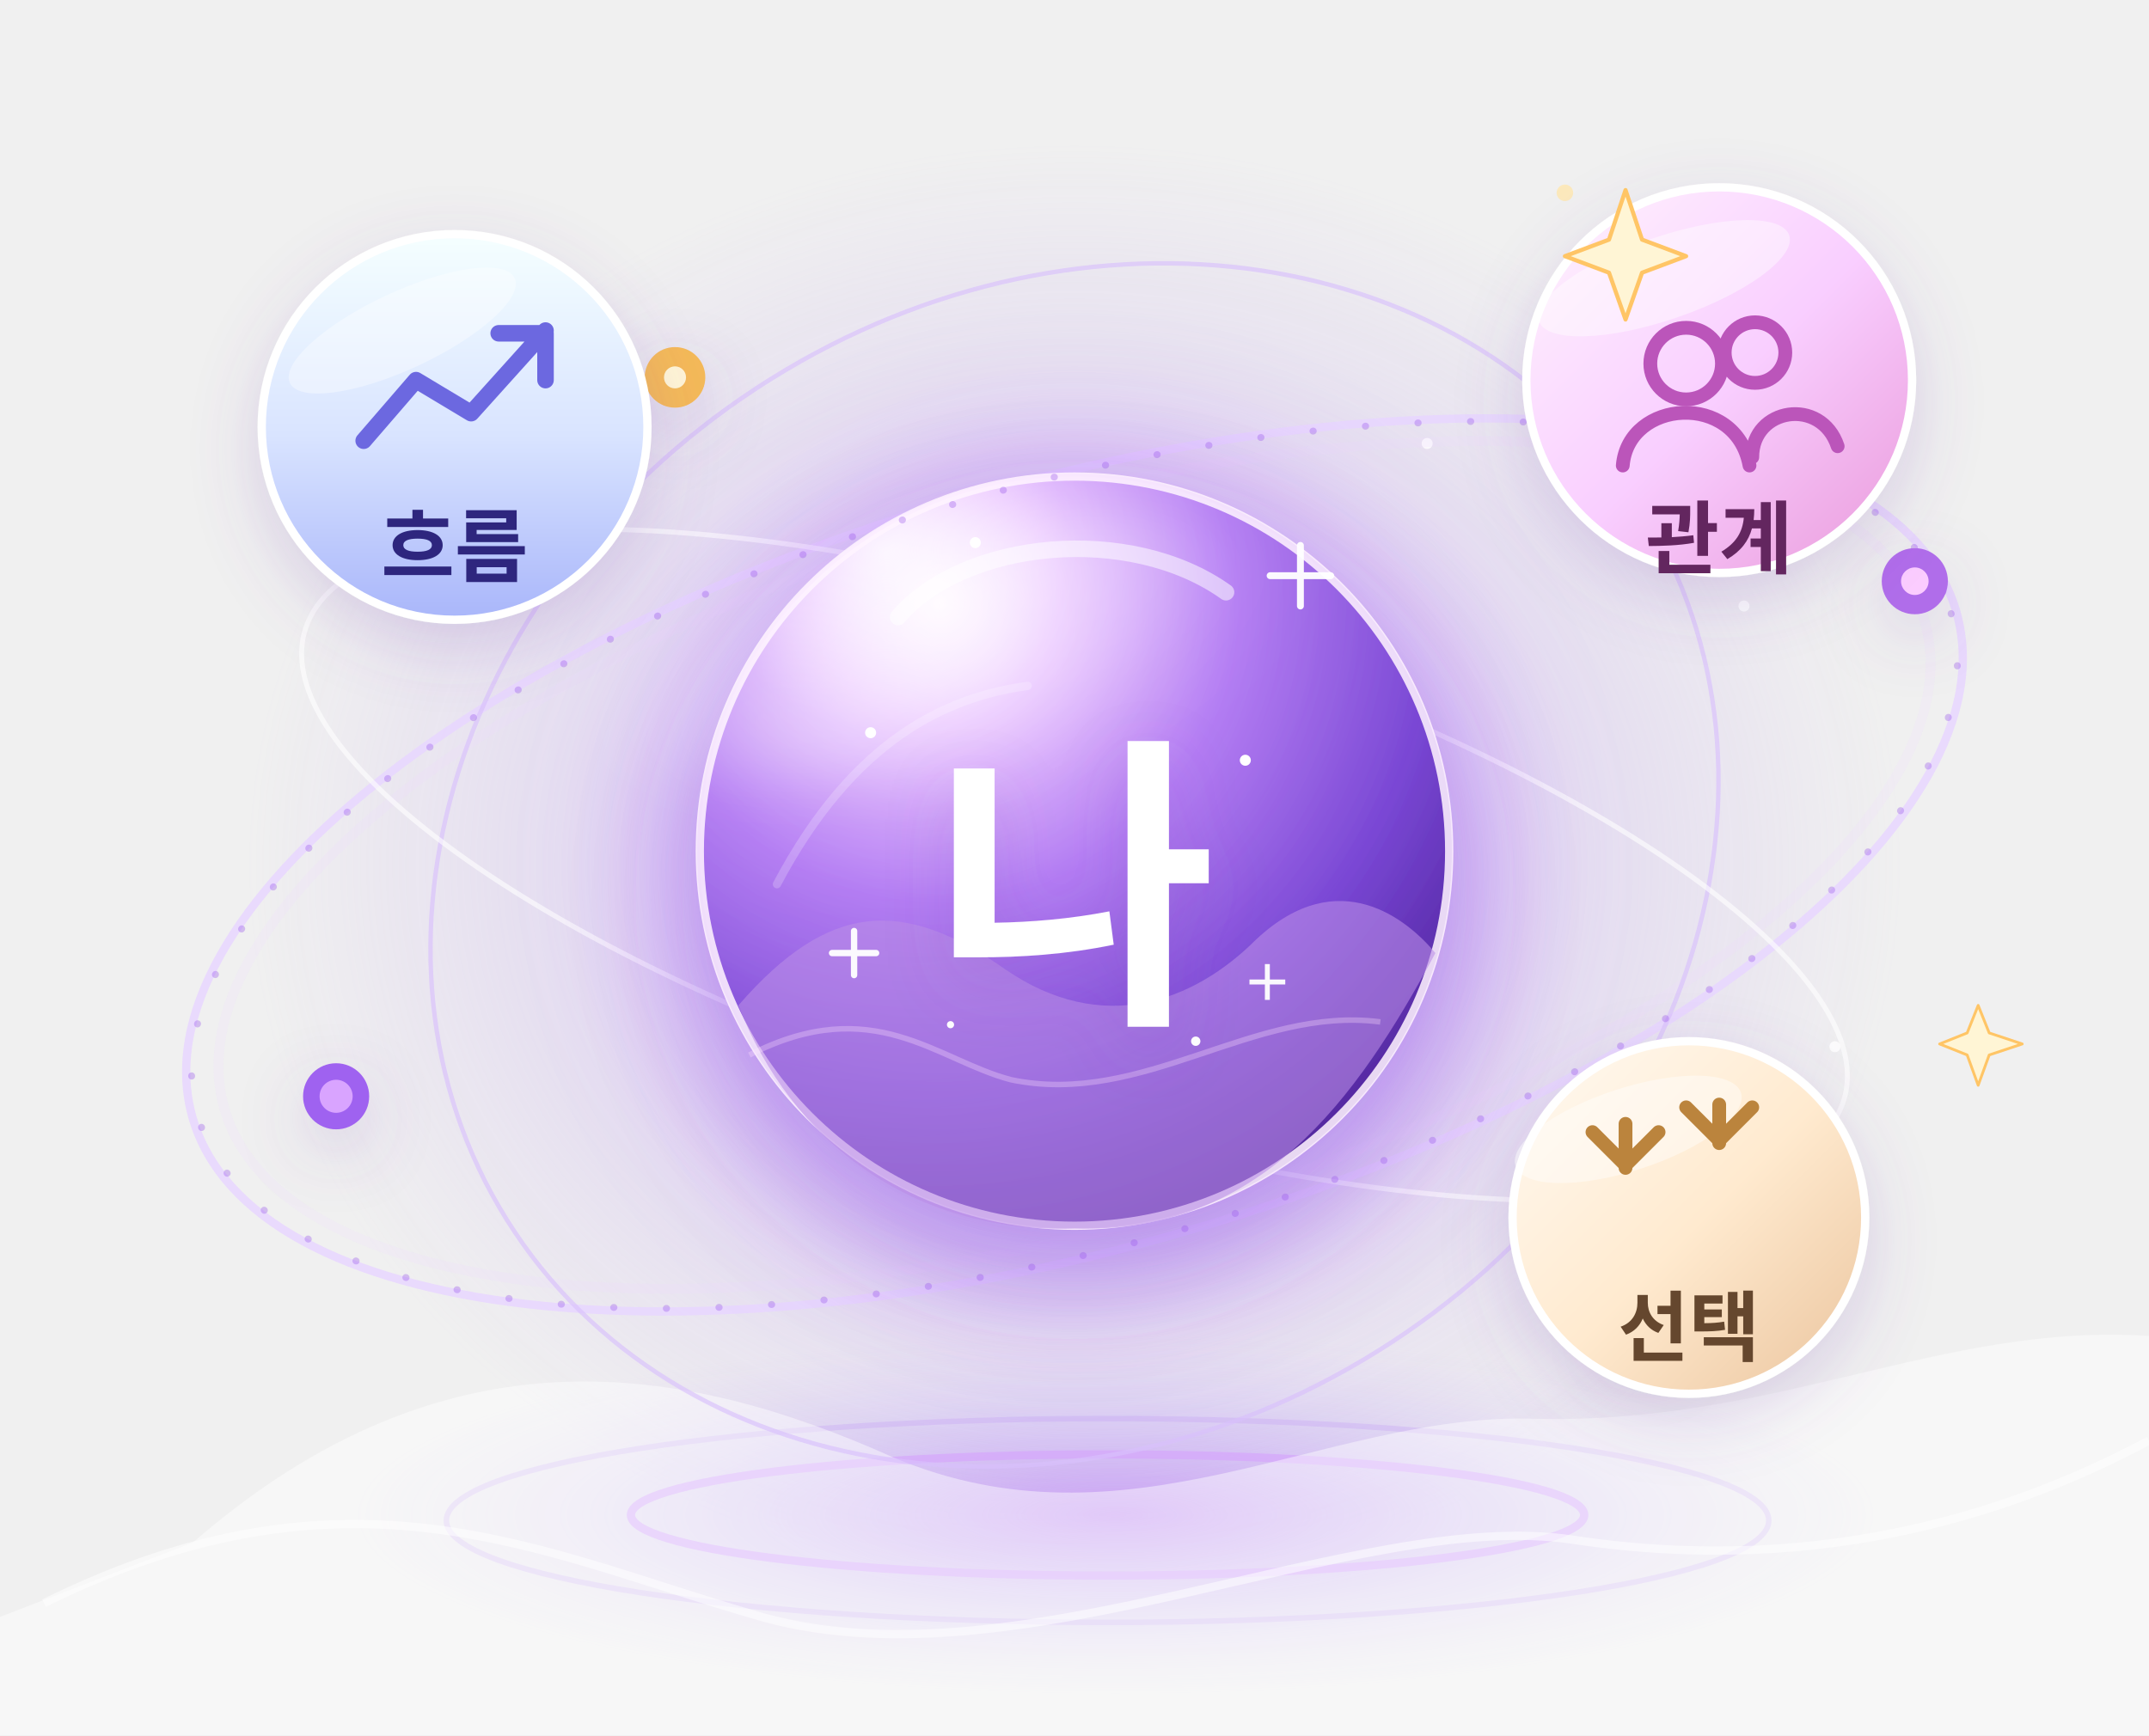
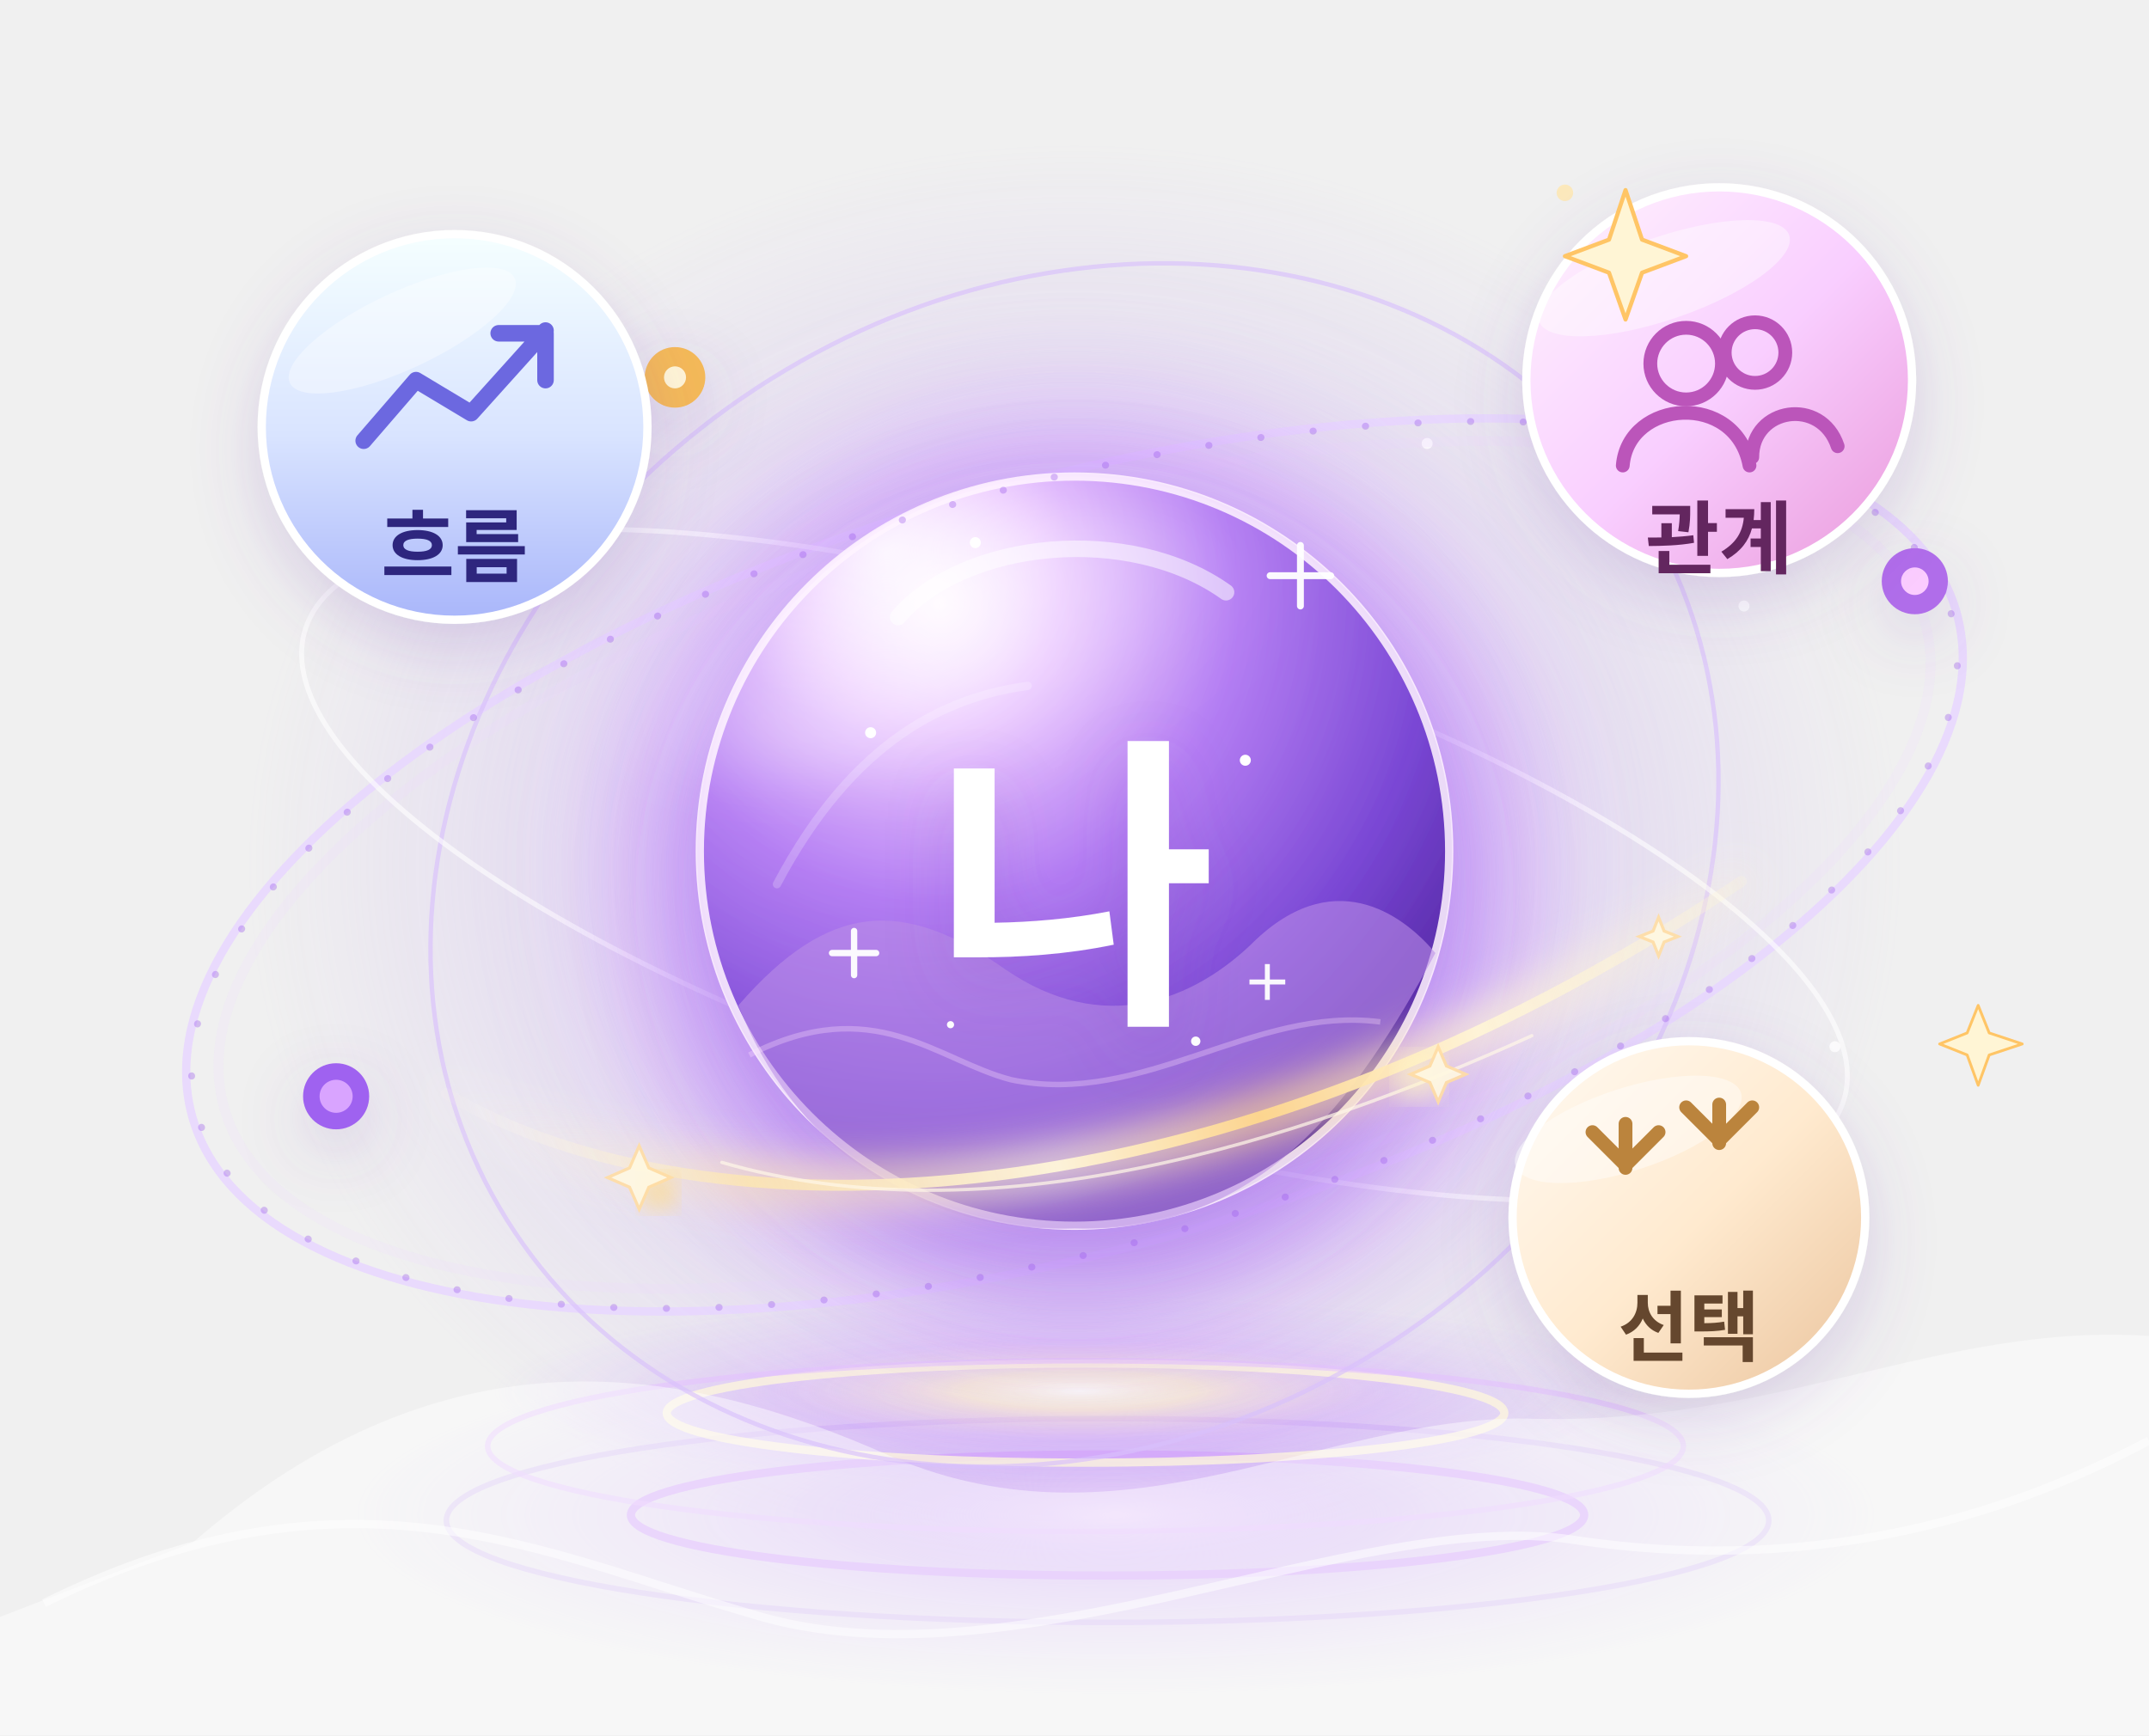
<svg xmlns="http://www.w3.org/2000/svg" viewBox="0 0 780 630" fill="none" role="img" aria-label="나를 중심으로 흐름, 관계와 선택을 상징하는 운보다의 빛나는 행성">
  <defs>
    <radialGradient id="aura">
      <stop stop-color="#ead7ff" stop-opacity=".84" />
      <stop offset=".36" stop-color="#b58cfb" stop-opacity=".32" />
      <stop offset="1" stop-color="#b48eea" stop-opacity="0" />
    </radialGradient>
    <radialGradient id="planet" cx=".32" cy=".17" r=".94">
      <stop stop-color="#fffaff" />
      <stop offset=".17" stop-color="#e5bcff" />
      <stop offset=".42" stop-color="#a96cf1" />
      <stop offset=".70" stop-color="#7440d2" />
      <stop offset="1" stop-color="#4a228f" />
    </radialGradient>
    <radialGradient id="shine" cx=".25" cy=".1" r=".86">
      <stop stop-color="white" stop-opacity=".75" />
      <stop offset=".28" stop-color="#fff1ff" stop-opacity=".20" />
      <stop offset="1" stop-color="#fff" stop-opacity="0" />
    </radialGradient>
    <linearGradient id="orbit" x1="100" y1="260" x2="680" y2="300">
      <stop stop-color="#ead8ff" stop-opacity=".2" />
      <stop offset=".20" stop-color="#b17bed" />
      <stop offset=".43" stop-color="#fff5d1" />
      <stop offset=".60" stop-color="#a966f0" />
      <stop offset="1" stop-color="#a367ef" stop-opacity=".42" />
    </linearGradient>
    <linearGradient id="cloud" x1="100" y1="0" x2="700" y2="630">
      <stop stop-color="#fff" stop-opacity=".78" />
      <stop offset=".5" stop-color="#e6d1ff" stop-opacity=".38" />
      <stop offset="1" stop-color="#c6a3f3" stop-opacity=".70" />
    </linearGradient>
    <linearGradient id="blueBadge" x1="0" y1="0" x2="0" y2="1">
      <stop stop-color="#f5ffff" />
      <stop offset=".52" stop-color="#d9e4ff" />
      <stop offset="1" stop-color="#a9b6fa" />
    </linearGradient>
    <linearGradient id="pinkBadge" x1="0" y1="0" x2="1" y2="1">
      <stop stop-color="#fff5fe" />
      <stop offset=".52" stop-color="#f9ceff" />
      <stop offset="1" stop-color="#e998d9" />
    </linearGradient>
    <linearGradient id="goldBadge" x1="0" y1="0" x2="1" y2="1">
      <stop stop-color="#fffaf3" />
      <stop offset=".52" stop-color="#ffeacf" />
      <stop offset="1" stop-color="#eac39c" />
    </linearGradient>
    <radialGradient id="floor">
-       <stop stop-color="#a44df7" stop-opacity=".48" />
-       <stop offset=".6" stop-color="#9b6dff" stop-opacity=".16" />
+       <stop stop-color="#e8c7ff" stop-opacity=".66" />
+       <stop offset=".36" stop-color="#b77aff" stop-opacity=".32" />
      <stop offset="1" stop-color="#c39cff" stop-opacity="0" />
    </radialGradient>
+     <radialGradient id="stageLight">
+       <stop stop-color="#fffef6" stop-opacity=".95" />
+       <stop offset=".2" stop-color="#ffefc7" stop-opacity=".64" />
+       <stop offset=".52" stop-color="#cf9aff" stop-opacity=".34" />
+       <stop offset="1" stop-color="#c39cff" stop-opacity="0" />
+     </radialGradient>
+     <linearGradient id="goldTrail" x1="180" y1="433" x2="630" y2="295" gradientUnits="userSpaceOnUse">
+       <stop stop-color="#fffdf3" stop-opacity=".1" />
+       <stop offset=".19" stop-color="#ffe8ac" stop-opacity=".8" />
+       <stop offset=".42" stop-color="#fff6d9" />
+       <stop offset=".58" stop-color="#ffd88d" />
+       <stop offset=".76" stop-color="#fff5d6" />
+       <stop offset="1" stop-color="#fff6d4" stop-opacity=".2" />
+     </linearGradient>
+     <filter id="goldGlow" x="-60%" y="-160%" width="220%" height="420%">
+       <feGaussianBlur stdDeviation="7" />
+     </filter>
    <filter id="glow" x="-65%" y="-65%" width="230%" height="230%">
      <feGaussianBlur stdDeviation="22" />
    </filter>
    <filter id="shadow" x="-80%" y="-80%" width="260%" height="260%">
      <feDropShadow dx="0" dy="18" stdDeviation="21" flood-color="#7540ce" flood-opacity=".30" />
    </filter>
    <filter id="badgeSh" x="-75%" y="-75%" width="250%" height="250%">
      <feDropShadow dx="0" dy="8" stdDeviation="12" flood-color="#825ab9" flood-opacity=".22" />
    </filter>
    <filter id="smallGlow">
      <feGaussianBlur stdDeviation="5" />
    </filter>
  </defs>
  <ellipse cx="390" cy="314" rx="305" ry="265" fill="url(#aura)" />
  <ellipse cx="405" cy="550" rx="280" ry="65" fill="url(#floor)" />
  <ellipse cx="402" cy="550" rx="173" ry="22" stroke="#d5a8fb" stroke-opacity=".75" stroke-width="3" />
  <ellipse cx="402" cy="552" rx="240" ry="37" stroke="#c7a3f3" stroke-opacity=".35" stroke-width="2" />
+   <ellipse cx="392" cy="505" rx="213" ry="35" fill="url(#stageLight)" opacity=".9" />
+   <ellipse cx="394" cy="513" rx="152" ry="18" fill="none" stroke="#fff8dc" stroke-opacity=".74" stroke-width="3" />
+   <ellipse cx="394" cy="525" rx="217" ry="31" fill="none" stroke="#e5c1ff" stroke-opacity=".56" stroke-width="2" />
  <path d="M70 560C162 480 248 495 324 529C409 565 480 514 554 515C644 518 704 480 780 485V630H0V587Z" fill="url(#cloud)" opacity=".56" />
  <path d="M16 582C127 527 197 564 273 586C367 615 493 547 571 559C664 573 735 547 780 523" stroke="white" stroke-opacity=".52" stroke-width="3" />
  <g opacity=".8">
    <circle cx="141" cy="172" r="3" fill="#fff" />
    <circle cx="218" cy="116" r="2" fill="#ebccff" />
    <circle cx="633" cy="220" r="2" fill="#fff" />
    <circle cx="568" cy="70" r="3" fill="#ffe7af" />
    <circle cx="666" cy="380" r="2" fill="#fff" />
    <circle cx="121" cy="402" r="2" fill="#fff" />
    <circle cx="518" cy="161" r="2" fill="#fff" />
  </g>
  <ellipse cx="390" cy="314" rx="333" ry="139" transform="rotate(-16 390 314)" stroke="#e8d6ff" stroke-width="3" opacity=".86" />
  <ellipse cx="390" cy="314" rx="321" ry="131" transform="rotate(-16 390 314)" stroke="url(#orbit)" stroke-width="3.6" opacity=".86" />
  <ellipse cx="390" cy="314" rx="208" ry="243" transform="rotate(58 390 314)" stroke="#d8c0fc" stroke-width="1.6" opacity=".65" />
  <ellipse cx="390" cy="314" rx="292" ry="91" transform="rotate(17 390 314)" stroke="#fff" stroke-opacity=".60" stroke-width="1.8" />
+   <circle cx="390" cy="315" r="170" fill="#dcb4ff" opacity=".40" filter="url(#glow)" />
  <circle cx="390" cy="315" r="154" fill="#b667ff" opacity=".37" filter="url(#glow)" />
  <circle cx="390" cy="309" r="137" fill="url(#planet)" filter="url(#shadow)" />
  <circle cx="390" cy="309" r="136" fill="url(#shine)" />
  <circle cx="390" cy="309" r="136" stroke="#fff4ff" stroke-opacity=".86" stroke-width="3" />
  <path d="M268 365C301 327 328 326 365 352C400 376 433 364 456 341C486 313 511 334 521 346C492 400 457 448 390 446C331 448 287 414 268 365Z" fill="#ba8ee7" opacity=".58" />
  <path d="M272 383C317 360 340 385 367 392C415 402 455 365 501 371" stroke="#ffe3ff" stroke-width="2" opacity=".30" />
  <ellipse cx="340" cy="234" rx="83" ry="36" transform="rotate(-27 340 234)" fill="white" opacity=".33" filter="url(#glow)" />
  <path d="M326 224C350 196 410 190 445 215" stroke="#fff" stroke-width="6" stroke-linecap="round" opacity=".52" />
  <path d="M282 321c28-53 62-68 91-72" stroke="#fff" stroke-width="3" stroke-linecap="round" opacity=".21" />
+   <path d="M162 397C255 452 443 447 632 320" fill="none" stroke="url(#goldTrail)" stroke-width="17" stroke-linecap="round" opacity=".72" filter="url(#goldGlow)" />
+   <path d="M162 397C255 452 443 447 632 320" fill="none" stroke="url(#goldTrail)" stroke-width="4" stroke-linecap="round" opacity=".93" />
+   <path d="M262 422C359 450 470 415 556 376" fill="none" stroke="#fff7e7" stroke-width="1.2" stroke-linecap="round" opacity=".72" />
+   <circle cx="239" cy="433" r="7" fill="#ffdd89" opacity=".8" filter="url(#smallGlow)" />
+   <circle cx="515" cy="391" r="9" fill="#fff6c7" opacity=".68" filter="url(#smallGlow)" />
  <g fill="#fff">
    <circle cx="316" cy="266" r="2" />
    <circle cx="354" cy="197" r="2" />
    <circle cx="452" cy="276" r="2" />
    <circle cx="434" cy="378" r="1.7" />
    <circle cx="345" cy="372" r="1.3" />
  </g>
  <g opacity=".95">
    <path d="M472 198v22m-11-11h22" stroke="white" stroke-linecap="round" stroke-width="2.5" />
    <path d="M310 338v16m-8-8h16" stroke="#fff" stroke-linecap="round" stroke-width="2.3" />
    <path d="M460 350v13m-6.5-6.5h13" stroke="white" stroke-width="1.8" />
+   </g>
+   <g fill="#fff8e1" stroke="#ffdda4" stroke-width="1.1" opacity=".9">
+     <path d="M232 416l3.5 8 8 3.5-8 3.5-3.5 8-3.5-8-8-3.5 8-3.5Z" />
+     <path d="M522 380l3 7 7 3-7 3-3 7-3-7-7-3 7-3Z" />
+     <path d="M602 333l2 5 5 2-5 2-2 5-2-5-5-2 5-2Z" />
  </g>
  <text x="390" y="363" font-family="Noto Sans KR,Apple SD Gothic Neo,sans-serif" font-weight="900" font-size="112" text-anchor="middle" fill="#fff" filter="url(#badgeSh)">나</text>
  <ellipse cx="390" cy="314" rx="331" ry="138" transform="rotate(-16 390 314)" stroke="#9c5bec" stroke-width="2.5" stroke-dasharray="0.1 19" stroke-linecap="round" opacity=".36" />
  <g filter="url(#badgeSh)">
    <circle cx="122" cy="398" r="12" fill="#9f62f0" />
    <circle cx="122" cy="398" r="6" fill="#d9a4ff" />
    <circle cx="695" cy="211" r="12" fill="#b06dea" />
    <circle cx="695" cy="211" r="5" fill="#fbccff" />
    <circle cx="597" cy="476" r="12" fill="#ffa760" />
    <circle cx="597" cy="476" r="5" fill="#ffe8ab" />
    <circle cx="245" cy="137" r="11" fill="#f4b958" />
    <circle cx="245" cy="137" r="4" fill="#fff5d5" />
  </g>
  <g filter="url(#badgeSh)">
    <circle cx="165" cy="155" r="70" fill="url(#blueBadge)" stroke="#fff" stroke-width="3" />
    <ellipse cx="146" cy="120" rx="45" ry="14" transform="rotate(-25 146 120)" fill="white" opacity=".36" />
    <path d="m132 160 19-22 20 12 27-30m-17 1h17v17" stroke="#6c68e0" stroke-width="6" stroke-linecap="round" stroke-linejoin="round" />
    <text x="165" y="209" text-anchor="middle" fill="#2e287e" font-family="Noto Sans KR,sans-serif" font-size="29" font-weight="800">흐름</text>
  </g>
  <g filter="url(#badgeSh)">
    <circle cx="624" cy="138" r="70" fill="url(#pinkBadge)" stroke="#fff" stroke-width="3" />
    <ellipse cx="604" cy="101" rx="48" ry="15" transform="rotate(-19 604 101)" fill="white" opacity=".42" />
    <circle cx="612" cy="132" r="13" stroke="#bb55ba" stroke-width="5" />
    <circle cx="637" cy="128" r="11" stroke="#bb55ba" stroke-width="5" />
    <path d="M589 169c2-24 41-27 46 0m1-3c0-18 25-22 31-4" stroke="#bb55ba" stroke-width="5" stroke-linecap="round" />
    <text x="624" y="206" text-anchor="middle" fill="#63275f" font-family="Noto Sans KR,sans-serif" font-size="29" font-weight="800">관계</text>
  </g>
  <g filter="url(#badgeSh)">
    <circle cx="613" cy="442" r="64" fill="url(#goldBadge)" stroke="#fff" stroke-width="3" />
    <ellipse cx="591" cy="410" rx="43" ry="15" transform="rotate(-18 591 410)" fill="white" opacity=".42" />
    <path d="M590 424v-16m0 15-12-12m12 12 12-12m22 4v-14m0 13-12-12m12 12 12-12" stroke="#bb843d" stroke-width="5" stroke-linecap="round" stroke-linejoin="round" />
    <text x="613" y="492" text-anchor="middle" fill="#65472d" font-family="Noto Sans KR,sans-serif" font-size="28" font-weight="800">선택</text>
  </g>
  <g fill="#fff5d5" stroke="#ffc566" stroke-linejoin="round">
    <path d="M590 69 596 87 612 93 596 99 590 116 584 99 568 93 584 87Z" stroke-width="1.5" />
    <path d="M718 365 722 375 734 379 722 383 718 394 714 383 704 379 714 375Z" stroke-width="1" />
  </g>
</svg>
